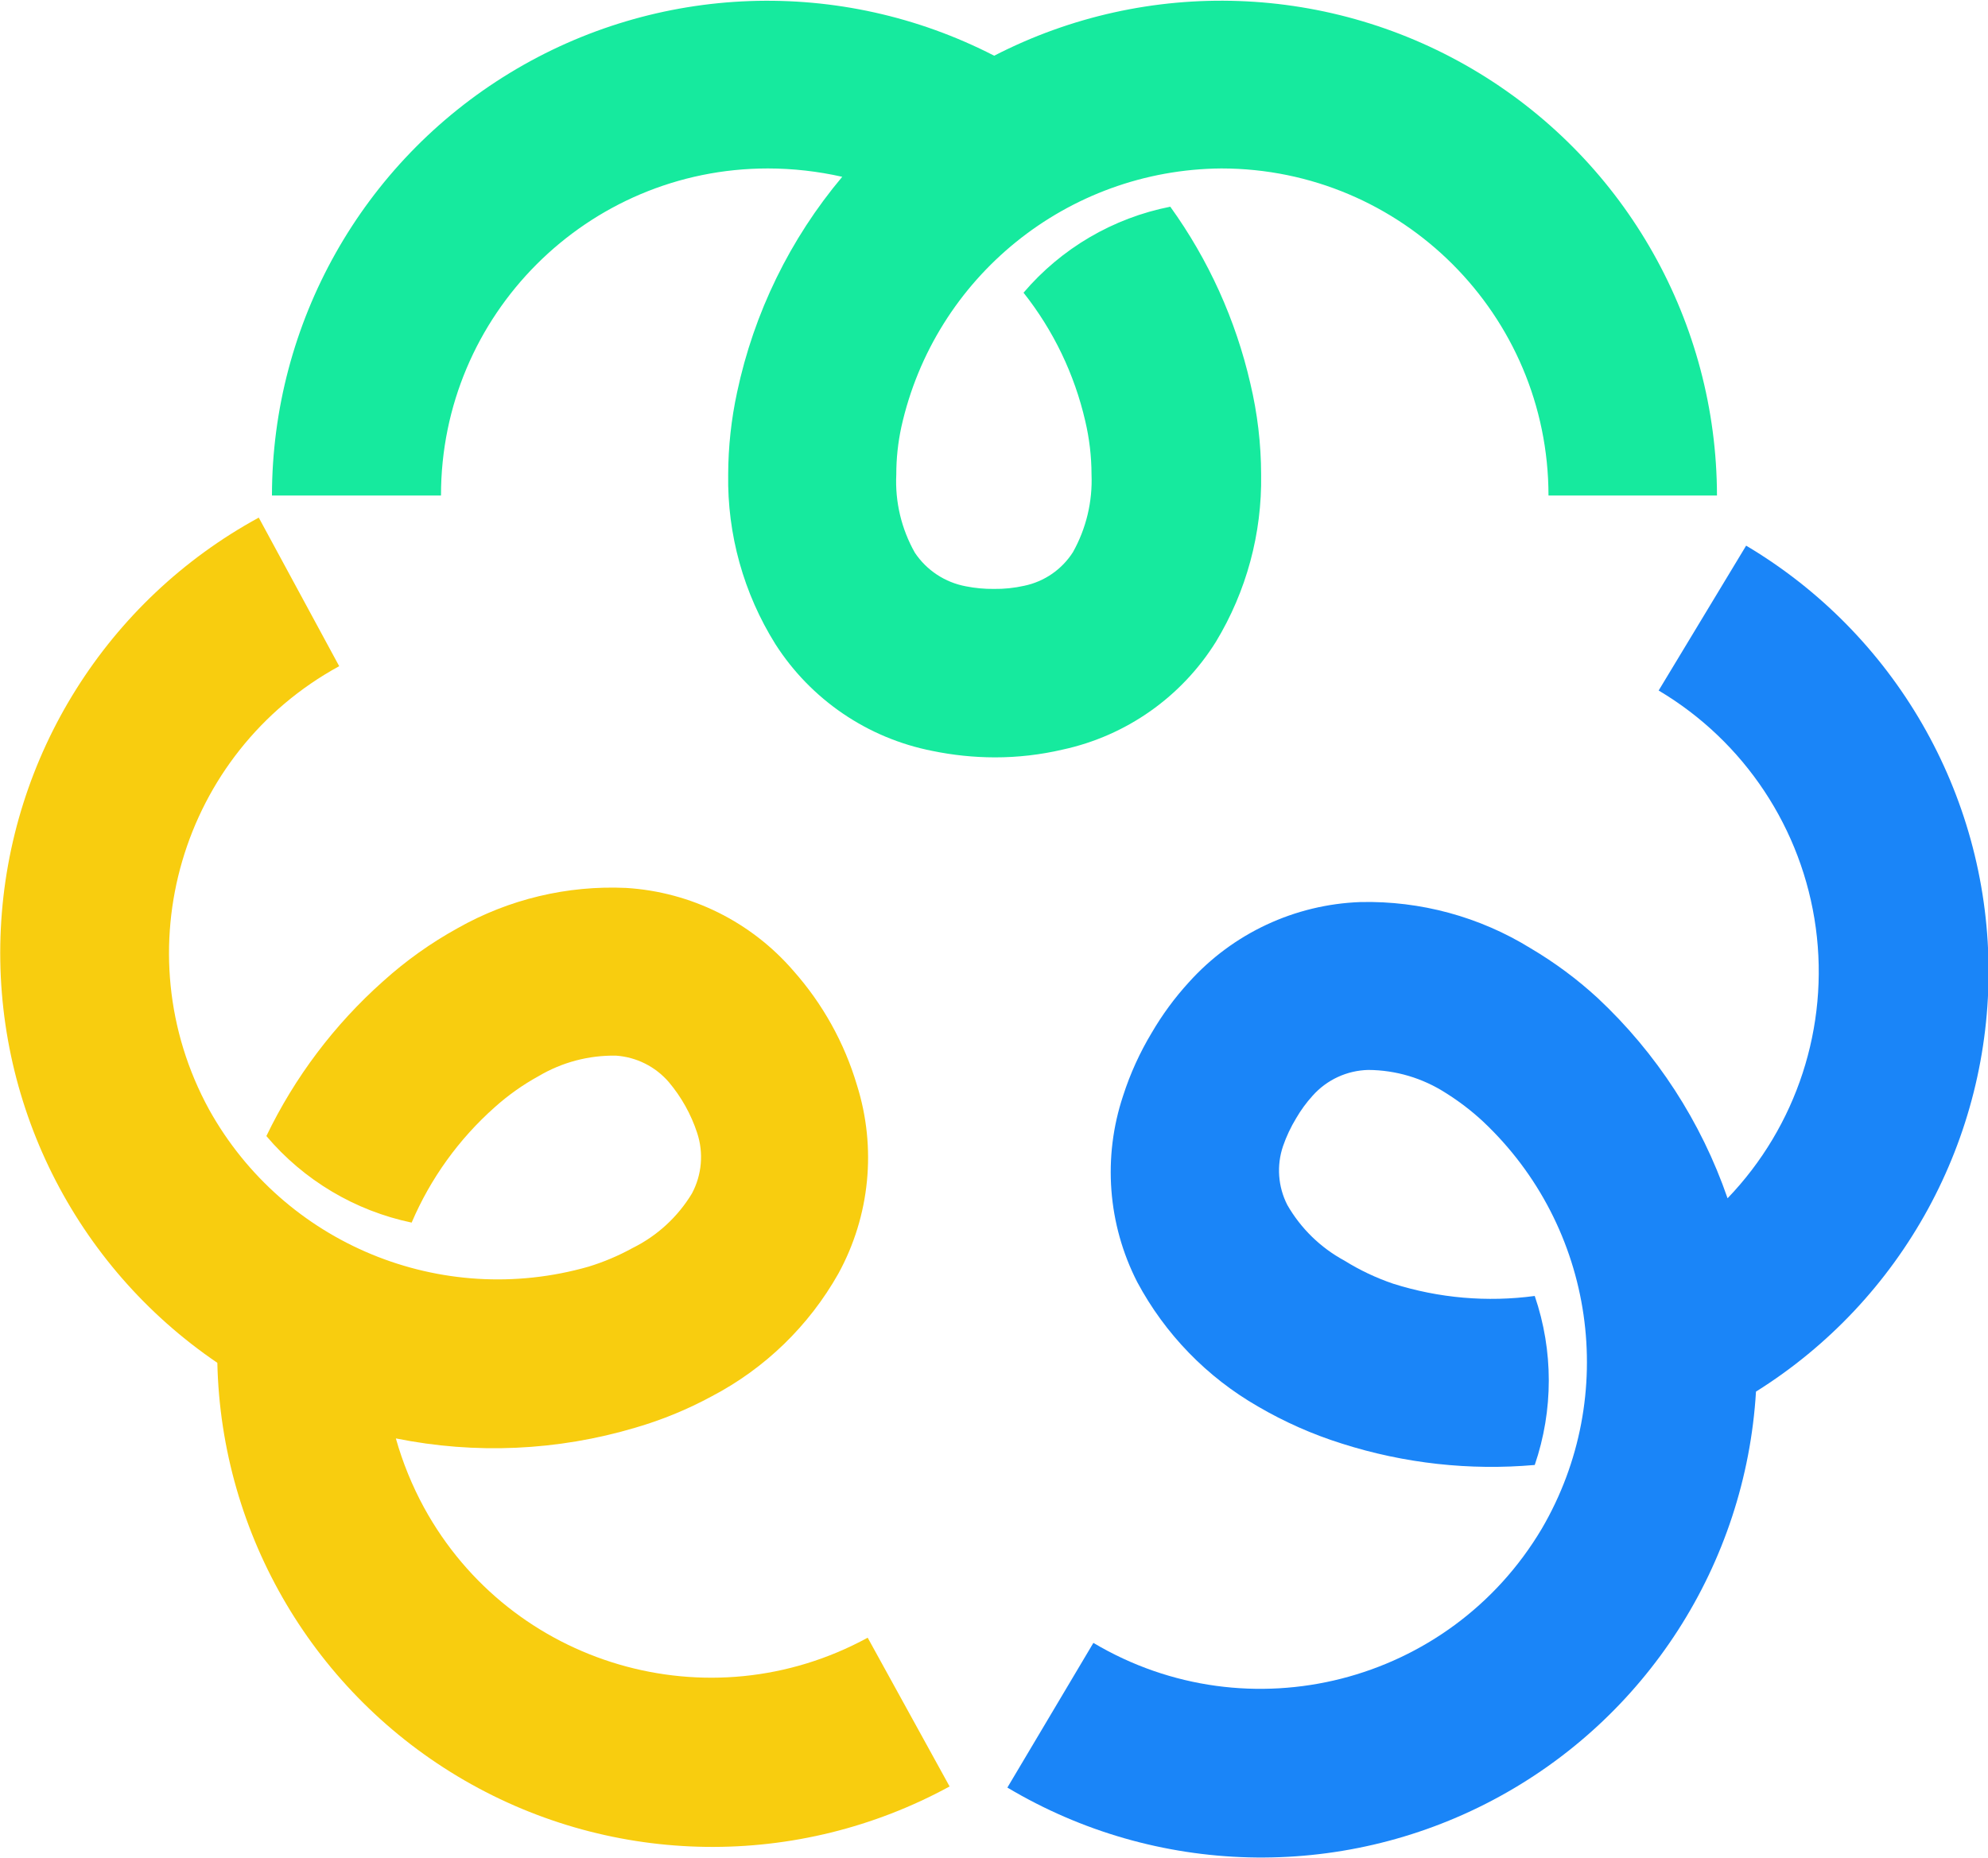
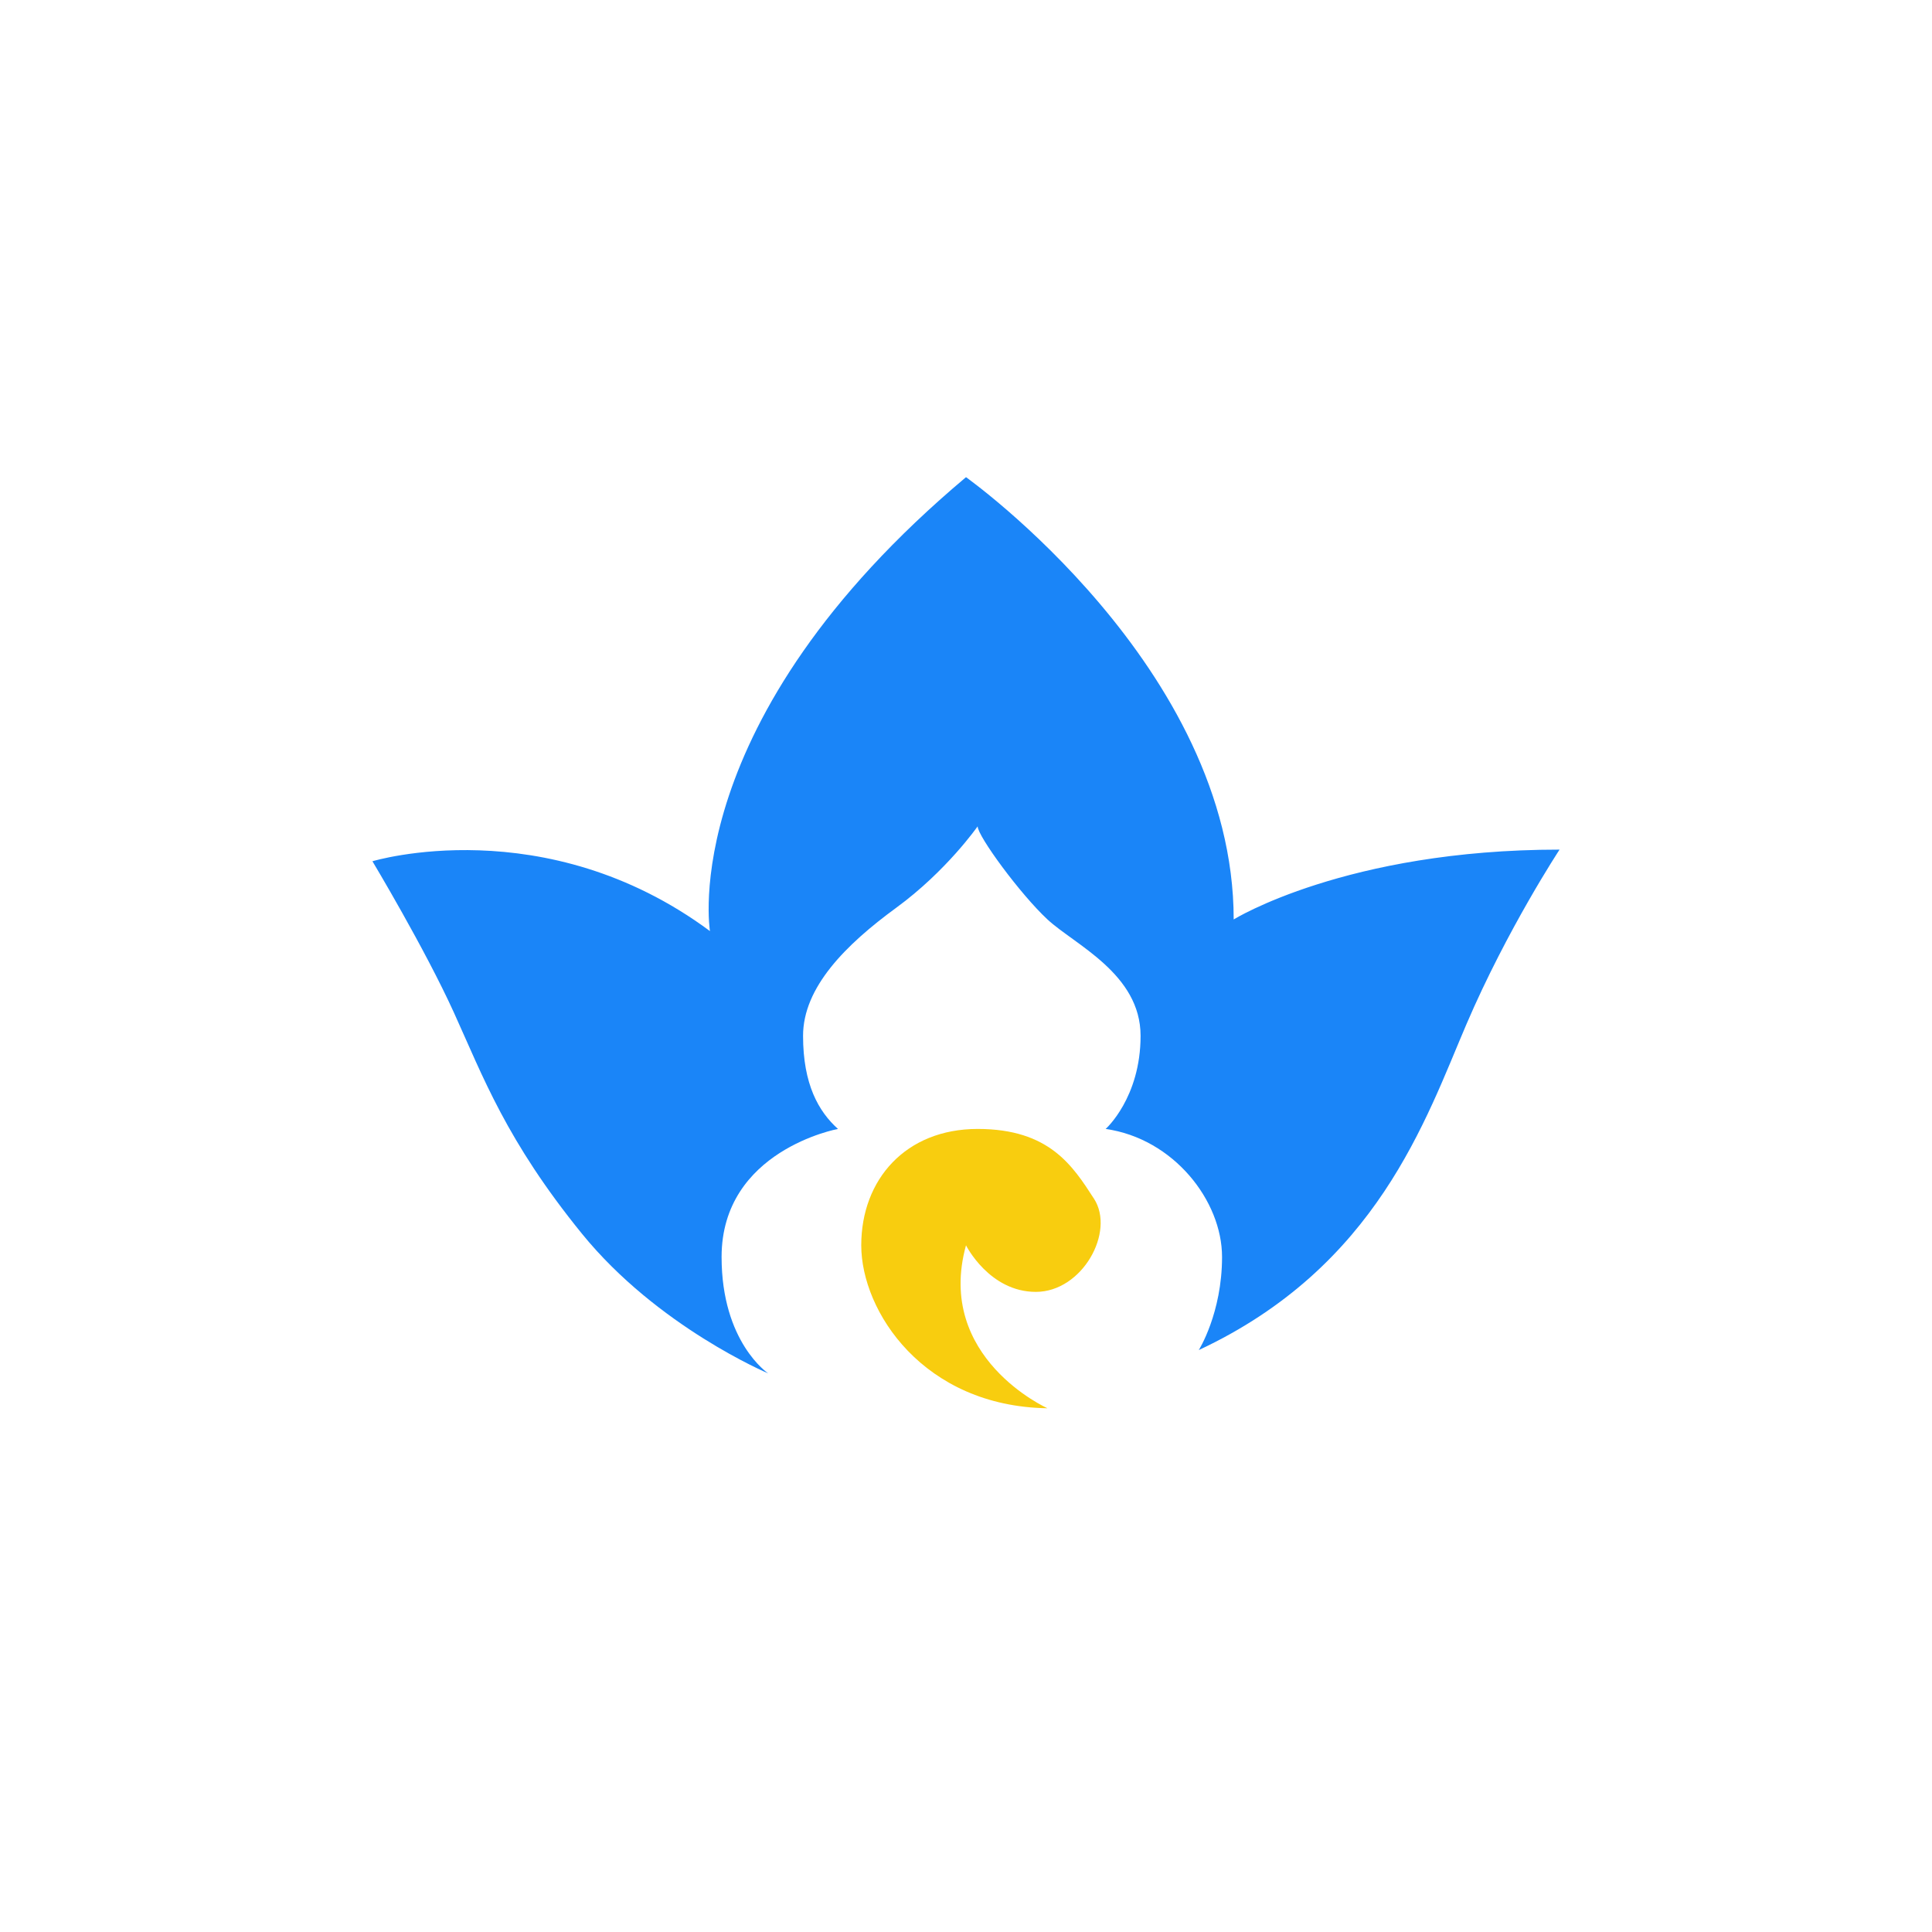
- <svg xmlns="http://www.w3.org/2000/svg" viewBox="0 0 107.02 100">
-   <path d="M14.64 26.68A26.67 26.67 0 0 1 53.52 3a26.69 26.69 0 0 1 38.91 23.68h-9.07A17.62 17.62 0 0 0 65.75 9.07 17.79 17.79 0 0 0 48.52 23a12.07 12.07 0 0 0-.27 2.55 7.78 7.78 0 0 0 1 4.21A4.23 4.23 0 0 0 52 31.57a7.36 7.36 0 0 0 1.5.14 7.06 7.06 0 0 0 1.64-.17 4.1 4.1 0 0 0 2.62-1.81 7.91 7.91 0 0 0 1-4.19 12.67 12.67 0 0 0-.34-2.88 17.43 17.43 0 0 0-3.32-6.9 13.91 13.91 0 0 1 7.9-4.63 26.41 26.41 0 0 1 4.31 9.52 21.34 21.34 0 0 1 .58 4.9 16.85 16.85 0 0 1-2.43 9 12.94 12.94 0 0 1-8.25 5.81 16 16 0 0 1-3.66.42 16.81 16.81 0 0 1-3.37-.35 13 13 0 0 1-8.44-5.75 16.72 16.72 0 0 1-2.54-9.13 21.29 21.29 0 0 1 .48-4.43 26.61 26.61 0 0 1 5.66-11.6 18.25 18.25 0 0 0-4-.45 17.6 17.6 0 0 0-17.6 17.61z" fill="#16ea9e" />
-   <path d="M94 29.38a26.68 26.68 0 0 1 .53 45.55 26.68 26.68 0 0 1-40.3 21.32l4.63-7.79A17.61 17.61 0 0 0 83 82.31a17.79 17.79 0 0 0-3.17-21.93 13.33 13.33 0 0 0-2-1.53 7.78 7.78 0 0 0-4.17-1.24 4.14 4.14 0 0 0-3 1.39 7.15 7.15 0 0 0-.89 1.22 7.8 7.8 0 0 0-.7 1.49 4.08 4.08 0 0 0 .23 3.17 7.85 7.85 0 0 0 3.08 3A12.63 12.63 0 0 0 75 69.12a17.51 17.51 0 0 0 7.62.66 14.07 14.07 0 0 1 0 9.1 26.49 26.49 0 0 1-10.38-1.15 22 22 0 0 1-4.52-2 16.93 16.93 0 0 1-6.5-6.7A13 13 0 0 1 60.46 59 16.15 16.15 0 0 1 62 55.61a15.87 15.87 0 0 1 2-2.72 13.05 13.05 0 0 1 9.24-4.32 16.71 16.71 0 0 1 9.16 2.49 21.48 21.48 0 0 1 3.6 2.67 26.68 26.68 0 0 1 7 10.79 17.61 17.61 0 0 0-3.71-27.34z" fill="#1a85f8" />
-   <path d="M51.12 96.19A26.66 26.66 0 0 1 11.7 73.38a26.69 26.69 0 0 1 2.23-45.51l4.33 8a17.59 17.59 0 0 0-7 23.88 17.78 17.78 0 0 0 20.43 8.45 12.54 12.54 0 0 0 2.36-1 7.74 7.74 0 0 0 3.2-2.94 4.16 4.16 0 0 0 .28-3.26A8.22 8.22 0 0 0 36 58.26a4.13 4.13 0 0 0-2.84-1.42 7.91 7.91 0 0 0-4.16 1.1 12.71 12.71 0 0 0-2.37 1.68 17.49 17.49 0 0 0-4.47 6.21 14 14 0 0 1-7.82-4.66 26.58 26.58 0 0 1 6.29-8.34 21.41 21.41 0 0 1 4-2.85 16.85 16.85 0 0 1 9.08-2.17 12.94 12.94 0 0 1 9 4.46 16.24 16.24 0 0 1 3.42 6.15 13 13 0 0 1-1 10.16 16.73 16.73 0 0 1-6.81 6.6 20.85 20.85 0 0 1-4.11 1.69 26.68 26.68 0 0 1-12.9.58 18.05 18.05 0 0 0 1.52 3.73 17.61 17.61 0 0 0 23.88 7z" fill="#f8cd0f" />
+ <svg xmlns="http://www.w3.org/2000/svg" version="1.2" baseProfile="tiny" x="0px" y="0px" width="120px" height="120px" viewBox="0 0 166 166" xml:space="preserve">
+   <path fill-rule="evenodd" fill="#1A85F8" d="M106,79c0-21.667-23-38-23-38C58,62,61,80,61,80c-14.167-10.5-29-6-29-6s4.5,7.5,7,13    s4.5,11,11,19s16,12,16,12s-4-2.667-4-10c0-9.167,10-11,10-11c-1.667-1.5-3-3.833-3-8s3.667-7.833,8-11s7-7,7-7    c0,0.833,3.666,5.833,6,8s8,4.667,8,10s-3,8-3,8c5.834,0.833,10,6.167,10,11s-2,8-2,8c15.334-7.167,19.5-19.833,23-28s8-15,8-15    C115.666,73,106,79,106,79z" />
+   <path fill-rule="evenodd" fill="#F8CD0F" d="M89,111c4,0,6.834-5.167,5-8s-3.834-6-10-6c-6.167,0-10,4.333-10,10    s5.333,13.833,16,14c0,0-9.667-4.333-7-14C83,107,85,111,89,111z" />
</svg>
